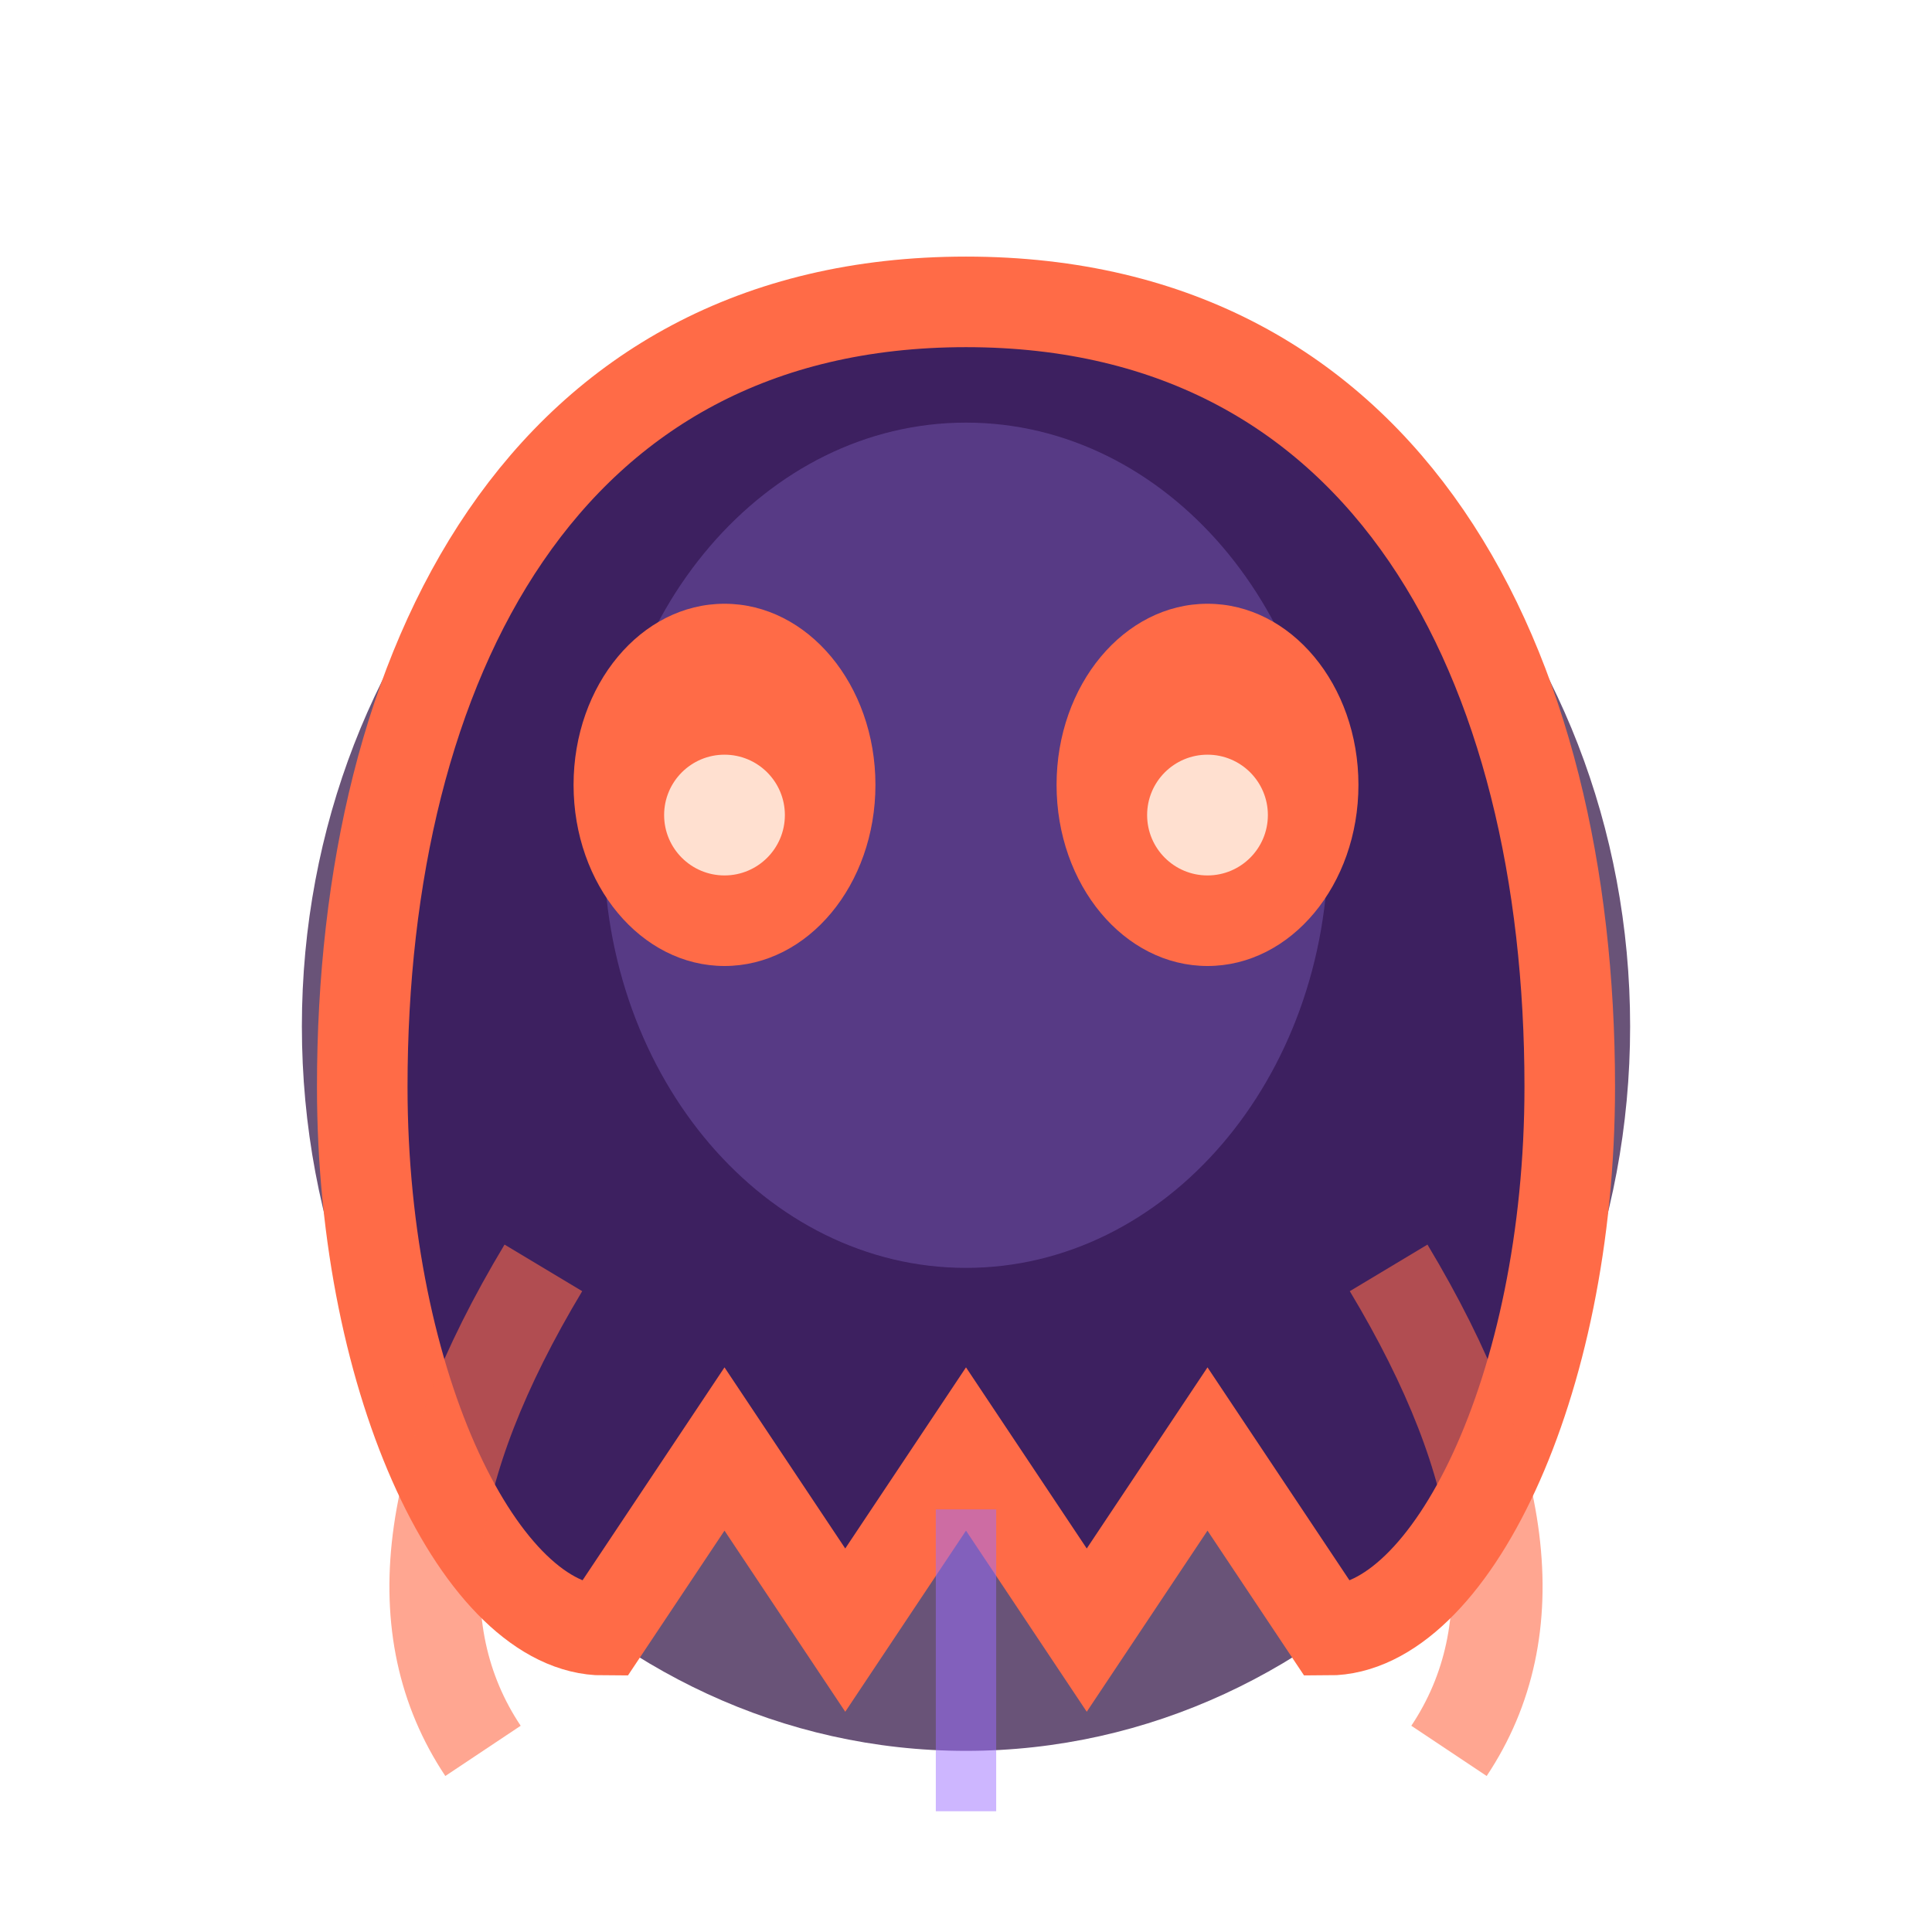
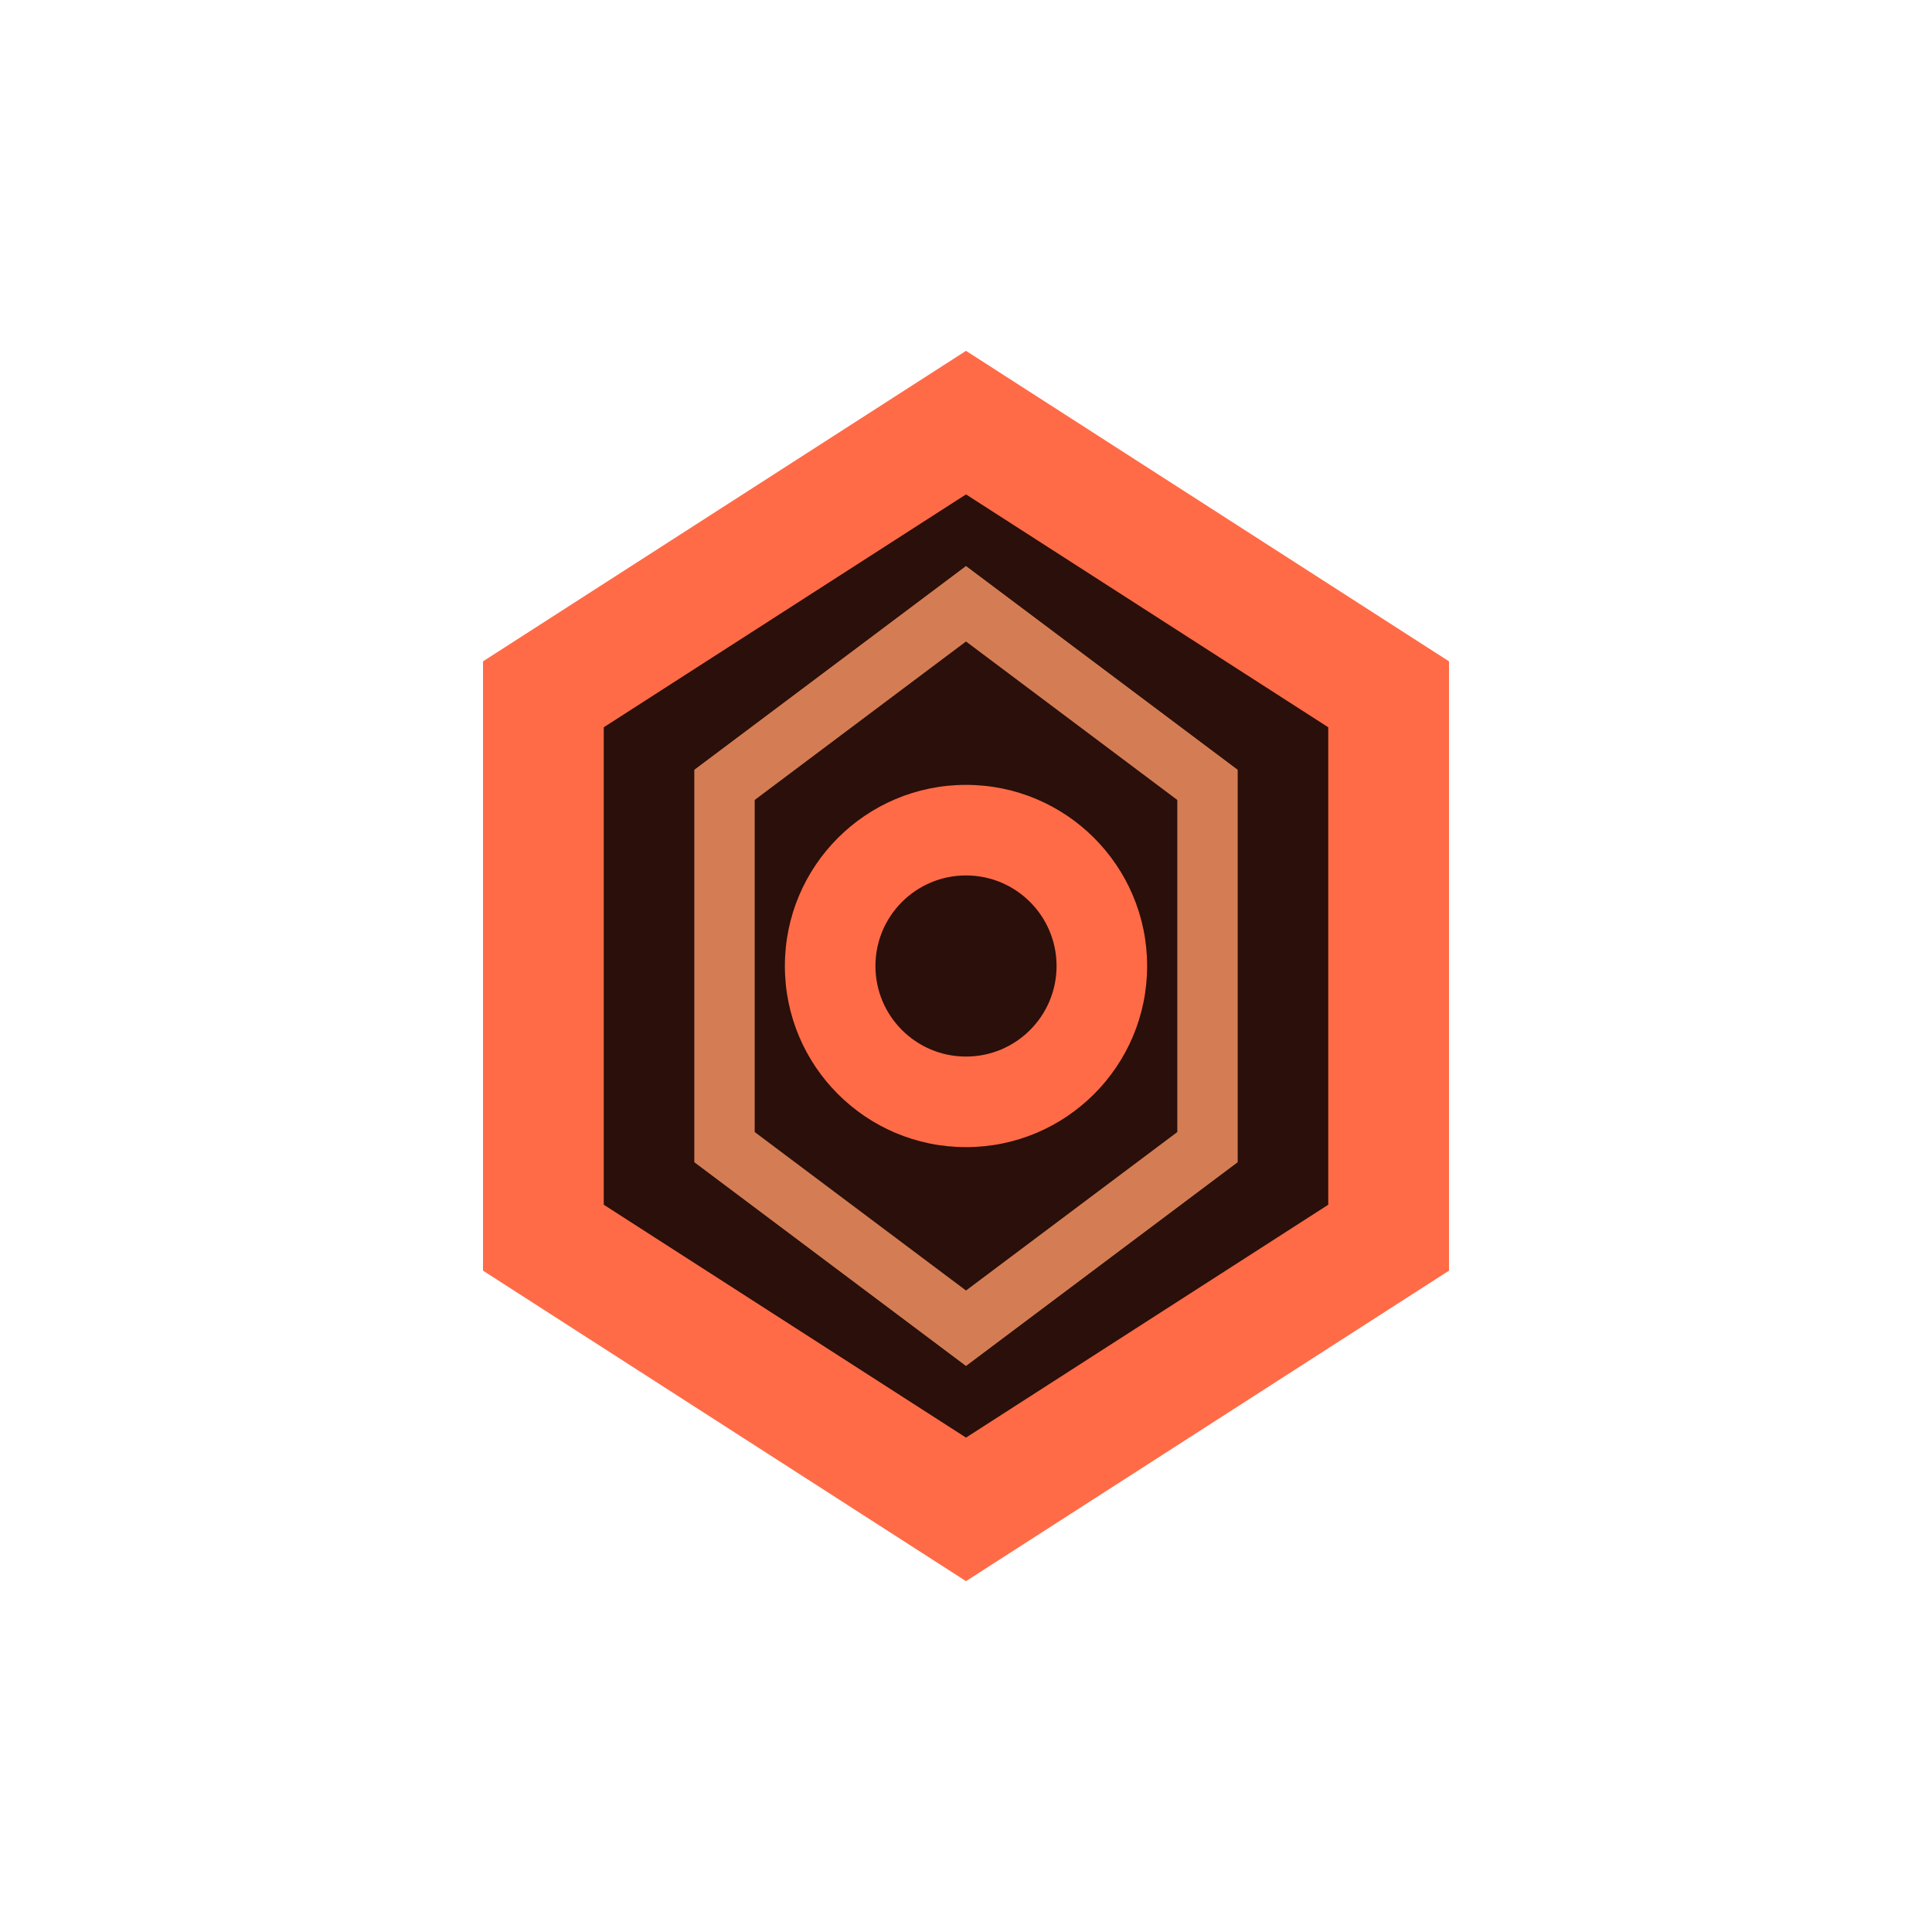
<svg xmlns="http://www.w3.org/2000/svg" viewBox="0 0 64 64" width="64" height="64">
-   <ellipse cx="32" cy="34" rx="22" ry="24" fill="#2a0a3e" opacity="0.7" />
-   <path d="M32 10 C46 10 52 22 52 36 C52 46 48 54 44 54 L40 48 L36 54 L32 48 L28 54 L24 48 L20 54 C16 54 12 46 12 36 C12 22 18 10 32 10 Z" fill="#3d2060" stroke="#ff6b47" stroke-width="3" />
-   <ellipse cx="32" cy="28" rx="12" ry="14" fill="#5a3d8a" opacity="0.9" />
-   <ellipse cx="24" cy="26" rx="5" ry="6" fill="#ff6b47" />
-   <ellipse cx="40" cy="26" rx="5" ry="6" fill="#ff6b47" />
-   <circle cx="24" cy="27" r="2" fill="#ffe0d0" />
-   <circle cx="40" cy="27" r="2" fill="#ffe0d0" />
-   <path d="M18 42 Q12 52 16 58" stroke="#ff6b47" stroke-width="3" fill="none" opacity="0.6" />
-   <path d="M46 42 Q52 52 48 58" stroke="#ff6b47" stroke-width="3" fill="none" opacity="0.6" />
-   <path d="M32 50 Q32 56 32 60" stroke="#9b6dff" stroke-width="2" fill="none" opacity="0.5" />
+   <polygon points="32,14 46,23 46,41 32,50 18,41 18,23" fill="#2a0f0a" stroke="#ff6b47" stroke-width="4" />
+   <polygon points="32,20 40,26 40,38 32,44 24,38 24,26" fill="none" stroke="#ff9966" stroke-width="2" opacity="0.8" />
+   <circle cx="32" cy="32" r="6" fill="#ff6b47" />
+   <circle cx="32" cy="32" r="3" fill="#2a0f0a" />
</svg>
